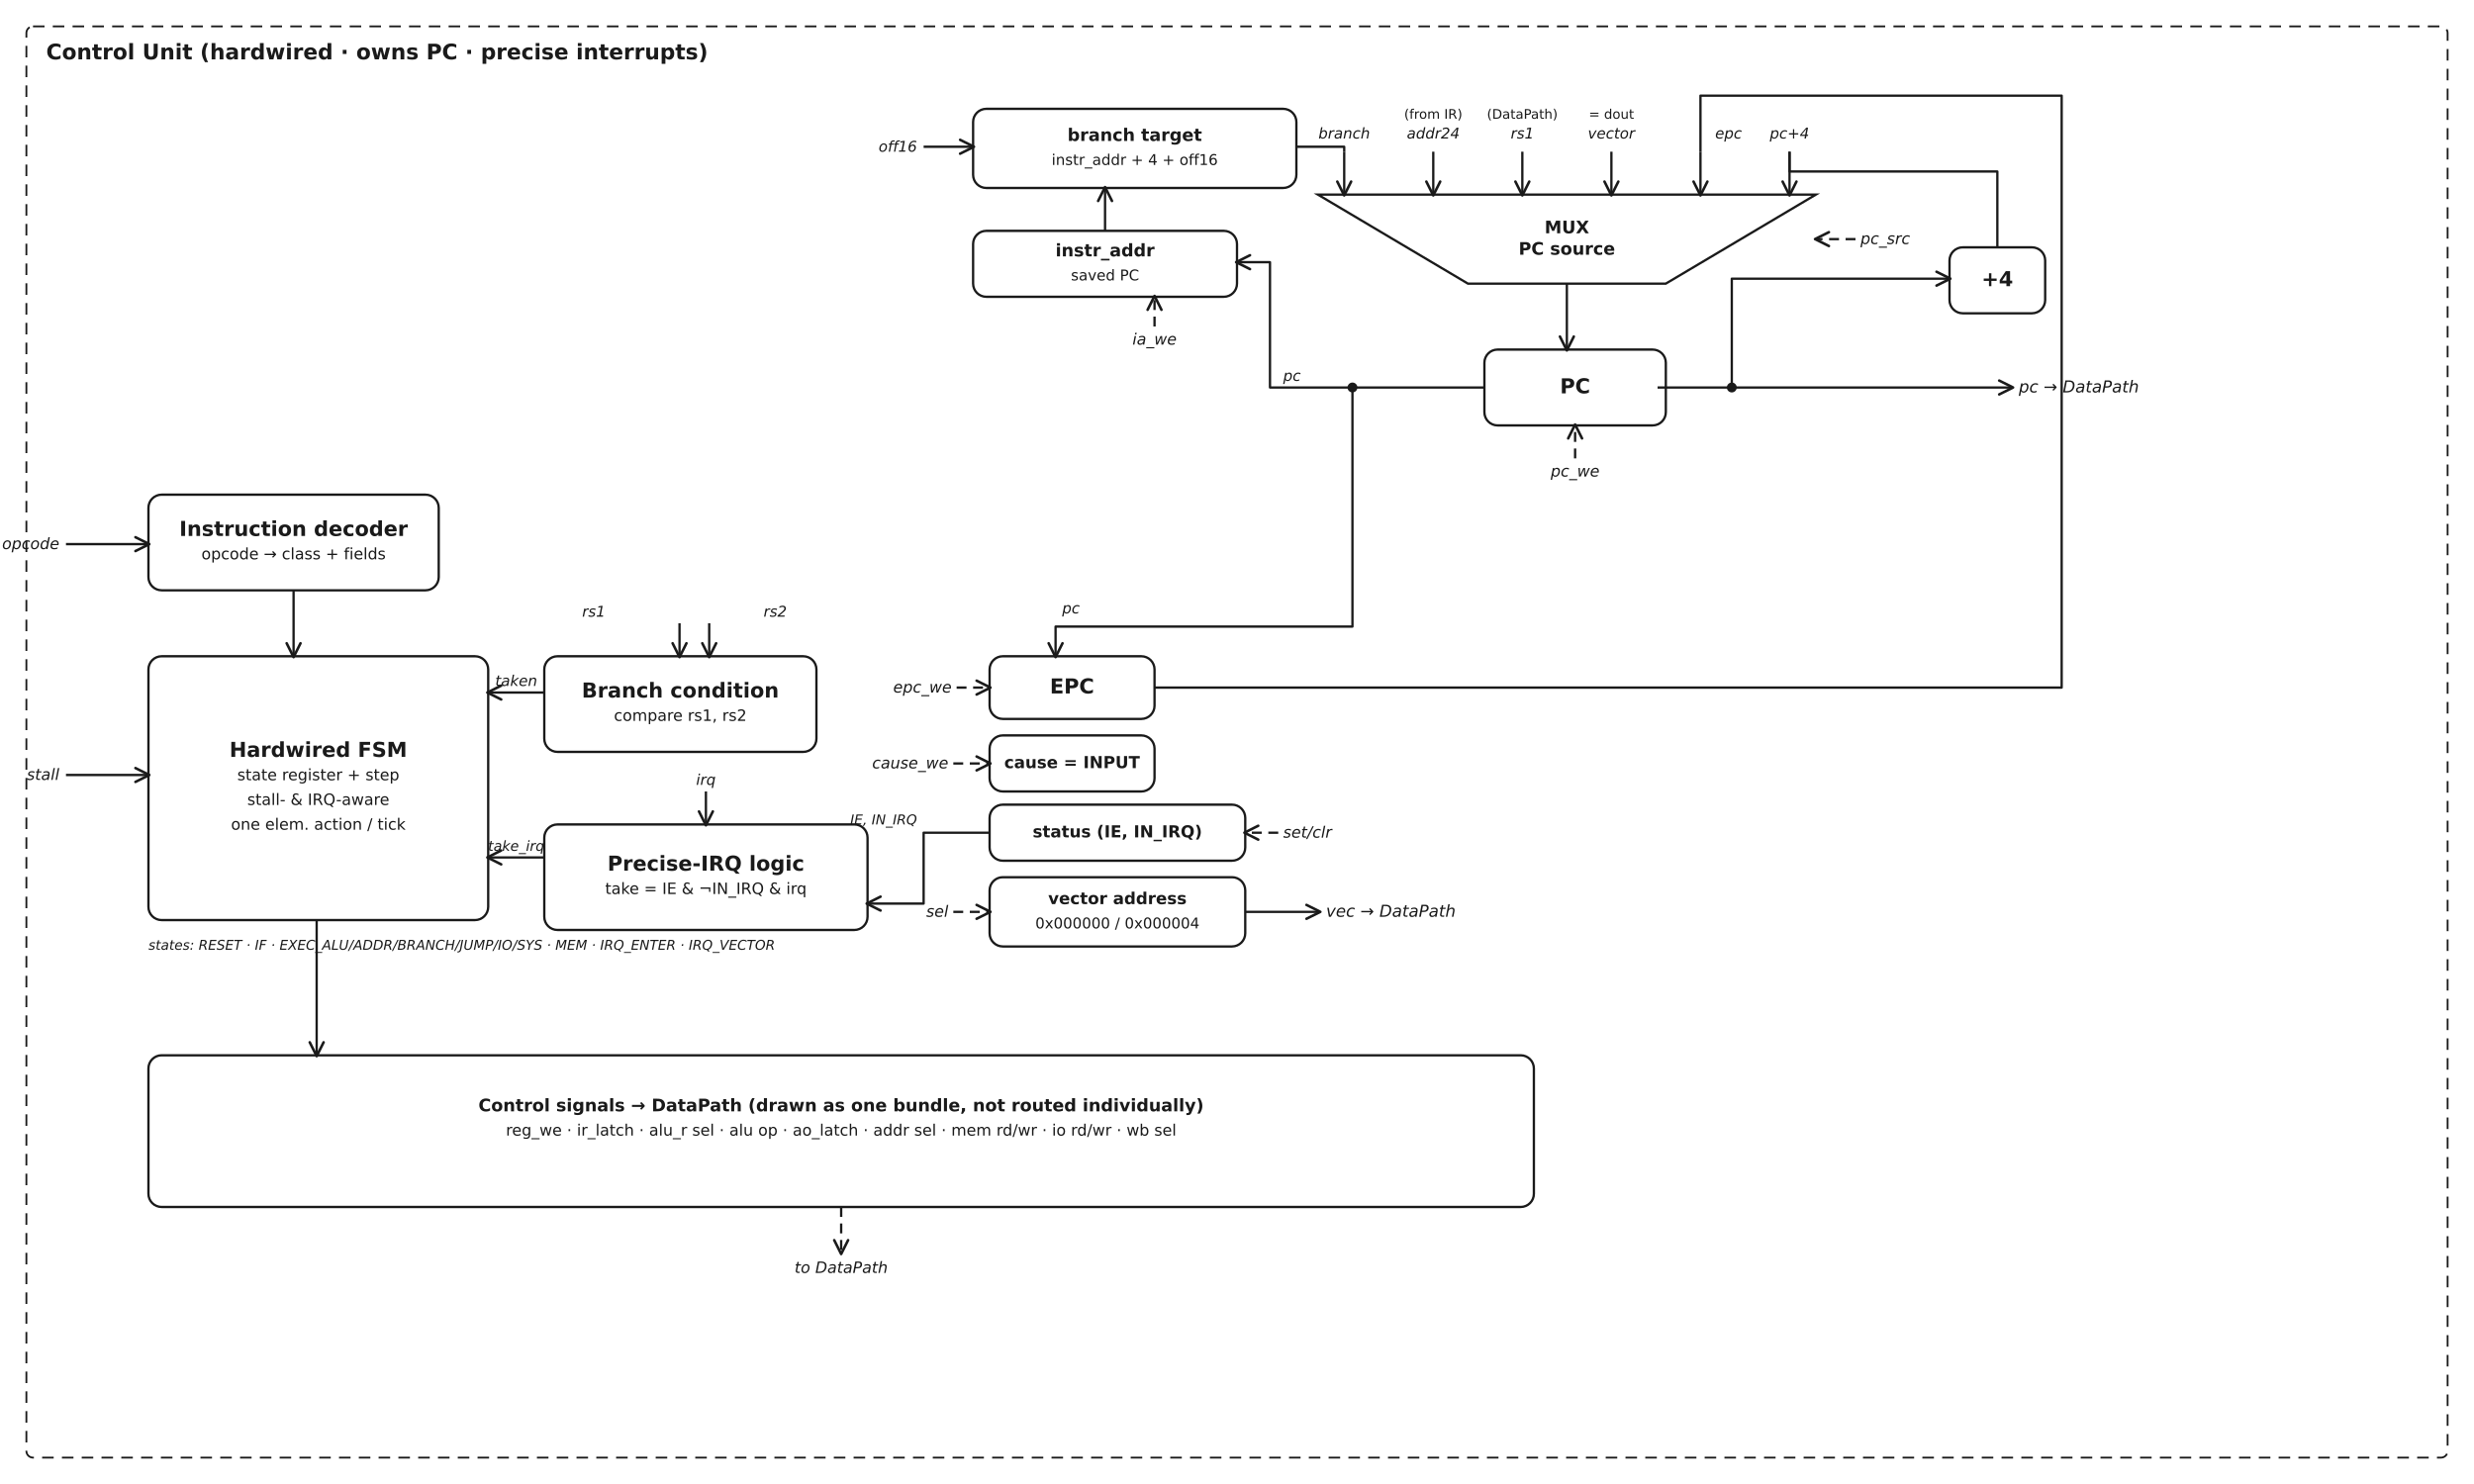
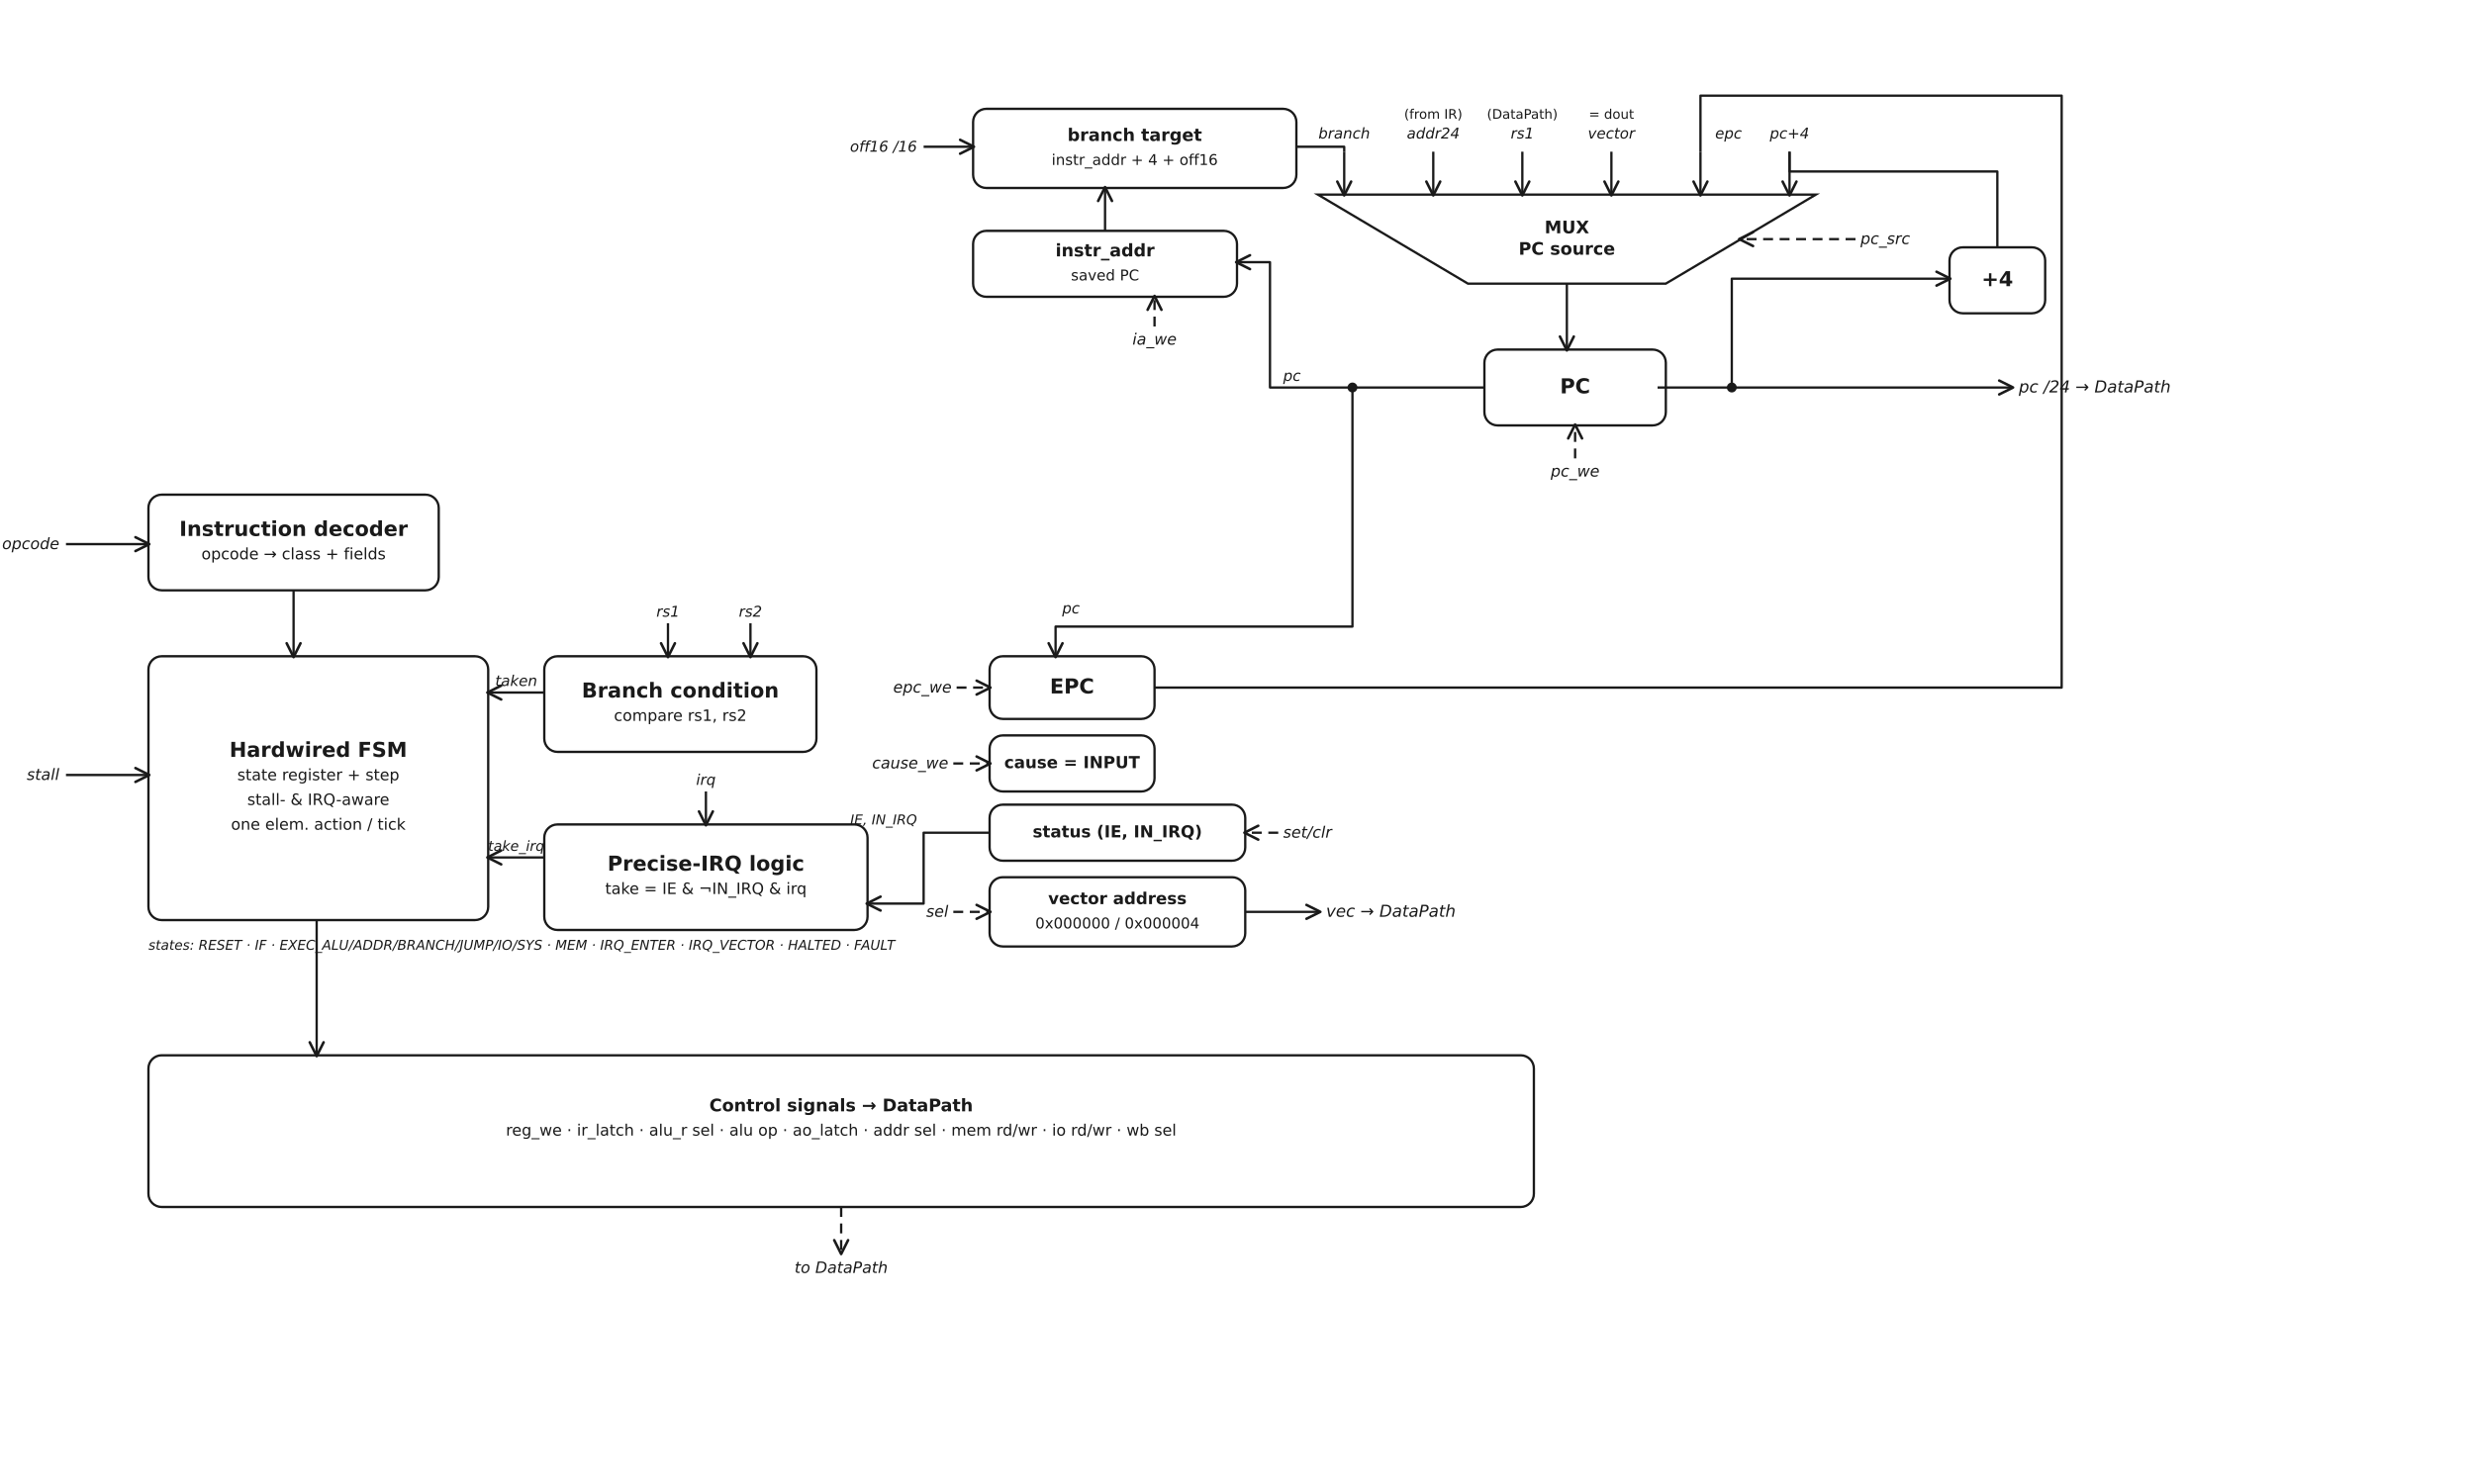
<svg xmlns="http://www.w3.org/2000/svg" viewBox="0 0 1500 900" font-family="DejaVu Sans, Arial, Helvetica, sans-serif">
  <rect x="0" y="0" width="1500" height="900" fill="#ffffff" />
  <defs>
    <marker id="a" viewBox="0 0 10 10" refX="8.5" refY="5" markerWidth="7.5" markerHeight="7.5" orient="auto-start-reverse">
      <path d="M1 1 L9 5 L1 9" fill="none" stroke="#1a1a1a" stroke-width="1.5" stroke-linecap="round" stroke-linejoin="round" />
    </marker>
    <marker id="ar" viewBox="0 0 10 10" refX="8.5" refY="5" markerWidth="7.5" markerHeight="7.5" orient="auto-start-reverse">
      <path d="M1 1 L9 5 L1 9" fill="none" stroke="#c0392b" stroke-width="1.5" stroke-linecap="round" stroke-linejoin="round" />
    </marker>
  </defs>
-   <rect x="16" y="16" width="1468" height="868" rx="4" fill="none" stroke="#1a1a1a" stroke-width="1.1" stroke-dasharray="7 5" />
-   <text x="28" y="36" font-size="13" font-weight="bold" fill="#1a1a1a">Control Unit  (hardwired · owns PC · precise interrupts)</text>
  <rect x="590" y="66" width="196" height="48" rx="8" fill="#ffffff" stroke="#1a1a1a" stroke-width="1.4" />
-   <text x="688.0" y="82.5" font-size="10.5" font-weight="bold" text-anchor="middle" dominant-baseline="middle" fill="#1a1a1a">branch target</text>
-   <text x="688.0" y="97.5" font-size="9" font-weight="normal" text-anchor="middle" dominant-baseline="middle" fill="#1a1a1a">instr_addr + 4 + off16</text>
  <rect x="590" y="140" width="160" height="40" rx="8" fill="#ffffff" stroke="#1a1a1a" stroke-width="1.4" />
-   <text x="670.0" y="152.5" font-size="10.5" font-weight="bold" text-anchor="middle" dominant-baseline="middle" fill="#1a1a1a">instr_addr</text>
-   <text x="670.0" y="167.5" font-size="9" font-weight="normal" text-anchor="middle" dominant-baseline="middle" fill="#1a1a1a">saved PC</text>
  <polygon points="799.0,118 1101.0,118 1010.0,172 890.0,172" fill="#ffffff" stroke="#1a1a1a" stroke-width="1.4" />
-   <text x="950" y="138.5" font-size="10.5" font-weight="bold" text-anchor="middle" dominant-baseline="middle" fill="#1a1a1a">MUX</text>
-   <text x="950" y="151.5" font-size="10.5" font-weight="bold" text-anchor="middle" dominant-baseline="middle" fill="#1a1a1a">PC source</text>
  <rect x="900" y="212" width="110" height="46" rx="8" fill="#ffffff" stroke="#1a1a1a" stroke-width="1.4" />
-   <text x="955.0" y="235.0" font-size="12.5" font-weight="bold" text-anchor="middle" dominant-baseline="middle" fill="#1a1a1a">PC</text>
  <rect x="1182" y="150" width="58" height="40" rx="8" fill="#ffffff" stroke="#1a1a1a" stroke-width="1.4" />
-   <text x="1211.0" y="170.0" font-size="12.5" font-weight="bold" text-anchor="middle" dominant-baseline="middle" fill="#1a1a1a">+4</text>
  <path d="M 815,92 L 815,118" fill="none" stroke="#1a1a1a" stroke-width="1.4" stroke-linejoin="round" marker-end="url(#a)" />
-   <text x="815" y="84" font-size="9" text-anchor="middle" font-style="italic" fill="#1a1a1a">branch</text>
  <path d="M 869,92 L 869,118" fill="none" stroke="#1a1a1a" stroke-width="1.4" stroke-linejoin="round" marker-end="url(#a)" />
-   <text x="869" y="84" font-size="9" text-anchor="middle" font-style="italic" fill="#1a1a1a">addr24</text>
  <path d="M 923,92 L 923,118" fill="none" stroke="#1a1a1a" stroke-width="1.4" stroke-linejoin="round" marker-end="url(#a)" />
-   <text x="923" y="84" font-size="9" text-anchor="middle" font-style="italic" fill="#1a1a1a">rs1</text>
  <path d="M 977,92 L 977,118" fill="none" stroke="#1a1a1a" stroke-width="1.4" stroke-linejoin="round" marker-end="url(#a)" />
-   <text x="977" y="84" font-size="9" text-anchor="middle" font-style="italic" fill="#1a1a1a">vector</text>
  <path d="M 1031,92 L 1031,118" fill="none" stroke="#1a1a1a" stroke-width="1.4" stroke-linejoin="round" marker-end="url(#a)" />
-   <text x="1048" y="84" font-size="9" text-anchor="middle" font-style="italic" fill="#1a1a1a">epc</text>
  <path d="M 1085,92 L 1085,118" fill="none" stroke="#1a1a1a" stroke-width="1.4" stroke-linejoin="round" marker-end="url(#a)" />
-   <text x="1085" y="84" font-size="9" text-anchor="middle" font-style="italic" fill="#1a1a1a">pc+4</text>
  <path d="M 786,89 L 815,89 L 815,92" fill="none" stroke="#1a1a1a" stroke-width="1.4" stroke-linejoin="round" />
-   <text x="869" y="72" font-size="8" text-anchor="middle" fill="#1a1a1a">(from IR)</text>
-   <text x="923" y="72" font-size="8" text-anchor="middle" fill="#1a1a1a">(DataPath)</text>
-   <text x="977" y="72" font-size="8" text-anchor="middle" fill="#1a1a1a">= dout</text>
  <path d="M 1005,235 L 1220,235" fill="none" stroke="#1a1a1a" stroke-width="1.4" stroke-linejoin="round" marker-end="url(#a)" />
-   <text x="1224" y="238" font-size="10" text-anchor="start" font-style="italic" fill="#1a1a1a">pc → DataPath</text>
  <circle cx="1050" cy="235" r="3.0" fill="#1a1a1a" />
  <path d="M 1050,235 L 1050,169 L 1182,169" fill="none" stroke="#1a1a1a" stroke-width="1.4" stroke-linejoin="round" marker-end="url(#a)" />
  <path d="M 1211,150 L 1211,104 L 1085,104 L 1085,92" fill="none" stroke="#1a1a1a" stroke-width="1.4" stroke-linejoin="round" />
  <path d="M 950,172 L 950,212" fill="none" stroke="#1a1a1a" stroke-width="1.4" stroke-linejoin="round" marker-end="url(#a)" />
  <path d="M 900,235 L 770,235 L 770,159 L 750,159" fill="none" stroke="#1a1a1a" stroke-width="1.4" stroke-linejoin="round" marker-end="url(#a)" />
-   <text x="778" y="231" font-size="9" text-anchor="start" font-style="italic" fill="#1a1a1a">pc</text>
  <path d="M 670,140 L 670,114" fill="none" stroke="#1a1a1a" stroke-width="1.4" stroke-linejoin="round" marker-end="url(#a)" />
  <path d="M 560,89 L 590,89" fill="none" stroke="#1a1a1a" stroke-width="1.4" stroke-linejoin="round" marker-end="url(#a)" />
-   <text x="556" y="92" font-size="9" text-anchor="end" font-style="italic" fill="#1a1a1a">off16</text>
  <path d="M 955,278 L 955,258" fill="none" stroke="#1a1a1a" stroke-width="1.4" stroke-dasharray="6 4" stroke-linejoin="round" marker-end="url(#a)" />
+   <path d="M 700,198 L 700,180" fill="none" stroke="#1a1a1a" stroke-width="1.4" stroke-dasharray="6 4" stroke-linejoin="round" marker-end="url(#a)" />
+   <path d="M 1125,145 L 1055,145" fill="none" stroke="#1a1a1a" stroke-width="1.4" stroke-dasharray="6 4" stroke-linejoin="round" marker-end="url(#a)" />
+   <rect x="90" y="300" width="176" height="58" rx="8" fill="#ffffff" stroke="#1a1a1a" stroke-width="1.4" />
+   <rect x="90" y="398" width="206" height="160" rx="8" fill="#ffffff" stroke="#1a1a1a" stroke-width="1.4" />
+   <path d="M 178,358 L 178,398" fill="none" stroke="#1a1a1a" stroke-width="1.4" stroke-linejoin="round" marker-end="url(#a)" />
+   <path d="M 40,330 L 90,330" fill="none" stroke="#1a1a1a" stroke-width="1.4" stroke-linejoin="round" marker-end="url(#a)" />
+   <path d="M 40,470 L 90,470" fill="none" stroke="#1a1a1a" stroke-width="1.4" stroke-linejoin="round" marker-end="url(#a)" />
+   <rect x="330" y="398" width="165" height="58" rx="8" fill="#ffffff" stroke="#1a1a1a" stroke-width="1.4" />
+   <path d="M 405,378 L 405,398" fill="none" stroke="#1a1a1a" stroke-width="1.4" stroke-linejoin="round" marker-end="url(#a)" />
+   <path d="M 455,378 L 455,398" fill="none" stroke="#1a1a1a" stroke-width="1.4" stroke-linejoin="round" marker-end="url(#a)" />
+   <path d="M 330,420 L 296,420" fill="none" stroke="#1a1a1a" stroke-width="1.4" stroke-linejoin="round" marker-end="url(#a)" />
+   <rect x="330" y="500" width="196" height="64" rx="8" fill="#ffffff" stroke="#1a1a1a" stroke-width="1.4" />
+   <path d="M 428,480 L 428,500" fill="none" stroke="#1a1a1a" stroke-width="1.4" stroke-linejoin="round" marker-end="url(#a)" />
+   <path d="M 330,520 L 296,520" fill="none" stroke="#1a1a1a" stroke-width="1.4" stroke-linejoin="round" marker-end="url(#a)" />
+   <rect x="600" y="398" width="100" height="38" rx="8" fill="#ffffff" stroke="#1a1a1a" stroke-width="1.4" />
+   <path d="M 580,417 L 600,417" fill="none" stroke="#1a1a1a" stroke-width="1.4" stroke-dasharray="6 4" stroke-linejoin="round" marker-end="url(#a)" />
+   <circle cx="820" cy="235" r="3.0" fill="#1a1a1a" />
+   <path d="M 820,235 L 820,380 L 640,380 L 640,398" fill="none" stroke="#1a1a1a" stroke-width="1.4" stroke-linejoin="round" marker-end="url(#a)" />
+   <rect x="600" y="446" width="100" height="34" rx="8" fill="#ffffff" stroke="#1a1a1a" stroke-width="1.4" />
+   <path d="M 578,463 L 600,463" fill="none" stroke="#1a1a1a" stroke-width="1.4" stroke-dasharray="6 4" stroke-linejoin="round" marker-end="url(#a)" />
+   <rect x="600" y="488" width="155" height="34" rx="8" fill="#ffffff" stroke="#1a1a1a" stroke-width="1.4" />
+   <path d="M 775,505 L 755,505" fill="none" stroke="#1a1a1a" stroke-width="1.4" stroke-dasharray="6 4" stroke-linejoin="round" marker-end="url(#a)" />
+   <path d="M 600,505 L 560,505 L 560,548 L 526,548" fill="none" stroke="#1a1a1a" stroke-width="1.4" stroke-linejoin="round" marker-end="url(#a)" />
+   <rect x="600" y="532" width="155" height="42" rx="8" fill="#ffffff" stroke="#1a1a1a" stroke-width="1.4" />
+   <path d="M 578,553 L 600,553" fill="none" stroke="#1a1a1a" stroke-width="1.4" stroke-dasharray="6 4" stroke-linejoin="round" marker-end="url(#a)" />
+   <path d="M 755,553 L 800,553" fill="none" stroke="#1a1a1a" stroke-width="1.4" stroke-linejoin="round" marker-end="url(#a)" />
+   <path d="M 700,417 L 1250,417 L 1250,58 L 1031,58 L 1031,92" fill="none" stroke="#1a1a1a" stroke-width="1.4" stroke-linejoin="round" />
+   <rect x="90" y="640" width="840" height="92" rx="8" fill="#ffffff" stroke="#1a1a1a" stroke-width="1.4" />
+   <path d="M 192,558 L 192,640" fill="none" stroke="#1a1a1a" stroke-width="1.4" stroke-linejoin="round" marker-end="url(#a)" />
+   <path d="M 510,732 L 510,760" fill="none" stroke="#1a1a1a" stroke-width="1.4" stroke-dasharray="6 4" stroke-linejoin="round" marker-end="url(#a)" />
+   <text x="688.0" y="82.5" font-size="10.5" font-weight="bold" text-anchor="middle" dominant-baseline="middle" fill="#1a1a1a">branch target</text>
+   <text x="688.0" y="97.5" font-size="9" font-weight="normal" text-anchor="middle" dominant-baseline="middle" fill="#1a1a1a">instr_addr + 4 + off16</text>
+   <text x="670.0" y="152.5" font-size="10.5" font-weight="bold" text-anchor="middle" dominant-baseline="middle" fill="#1a1a1a">instr_addr</text>
+   <text x="670.0" y="167.5" font-size="9" font-weight="normal" text-anchor="middle" dominant-baseline="middle" fill="#1a1a1a">saved PC</text>
+   <text x="950" y="138.5" font-size="10.5" font-weight="bold" text-anchor="middle" dominant-baseline="middle" fill="#1a1a1a">MUX</text>
+   <text x="950" y="151.5" font-size="10.5" font-weight="bold" text-anchor="middle" dominant-baseline="middle" fill="#1a1a1a">PC source</text>
+   <text x="955.0" y="235.0" font-size="12.5" font-weight="bold" text-anchor="middle" dominant-baseline="middle" fill="#1a1a1a">PC</text>
+   <text x="1211.0" y="170.0" font-size="12.5" font-weight="bold" text-anchor="middle" dominant-baseline="middle" fill="#1a1a1a">+4</text>
+   <text x="815" y="84" font-size="9" text-anchor="middle" font-style="italic" fill="#1a1a1a">branch</text>
+   <text x="869" y="84" font-size="9" text-anchor="middle" font-style="italic" fill="#1a1a1a">addr24</text>
+   <text x="923" y="84" font-size="9" text-anchor="middle" font-style="italic" fill="#1a1a1a">rs1</text>
+   <text x="977" y="84" font-size="9" text-anchor="middle" font-style="italic" fill="#1a1a1a">vector</text>
+   <text x="1048" y="84" font-size="9" text-anchor="middle" font-style="italic" fill="#1a1a1a">epc</text>
+   <text x="1085" y="84" font-size="9" text-anchor="middle" font-style="italic" fill="#1a1a1a">pc+4</text>
+   <text x="869" y="72" font-size="8" text-anchor="middle" fill="#1a1a1a">(from IR)</text>
+   <text x="923" y="72" font-size="8" text-anchor="middle" fill="#1a1a1a">(DataPath)</text>
+   <text x="977" y="72" font-size="8" text-anchor="middle" fill="#1a1a1a">= dout</text>
+   <text x="1224" y="238" font-size="10" text-anchor="start" font-style="italic" fill="#1a1a1a">pc /24 → DataPath</text>
+   <text x="778" y="231" font-size="9" text-anchor="start" font-style="italic" fill="#1a1a1a">pc</text>
+   <text x="556" y="92" font-size="9" text-anchor="end" font-style="italic" fill="#1a1a1a">off16 /16</text>
  <text x="955" y="289" font-size="9.5" text-anchor="middle" font-style="italic" fill="#1a1a1a">pc_we</text>
-   <path d="M 700,198 L 700,180" fill="none" stroke="#1a1a1a" stroke-width="1.4" stroke-dasharray="6 4" stroke-linejoin="round" marker-end="url(#a)" />
  <text x="700" y="209" font-size="9.5" text-anchor="middle" font-style="italic" fill="#1a1a1a">ia_we</text>
-   <path d="M 1125,145 L 1101,145" fill="none" stroke="#1a1a1a" stroke-width="1.4" stroke-dasharray="6 4" stroke-linejoin="round" marker-end="url(#a)" />
  <text x="1128" y="148" font-size="9.5" text-anchor="start" font-style="italic" fill="#1a1a1a">pc_src</text>
-   <rect x="90" y="300" width="176" height="58" rx="8" fill="#ffffff" stroke="#1a1a1a" stroke-width="1.4" />
  <text x="178.0" y="321.5" font-size="12.5" font-weight="bold" text-anchor="middle" dominant-baseline="middle" fill="#1a1a1a">Instruction decoder</text>
  <text x="178.0" y="336.5" font-size="9.5" font-weight="normal" text-anchor="middle" dominant-baseline="middle" fill="#1a1a1a">opcode → class + fields</text>
-   <rect x="90" y="398" width="206" height="160" rx="8" fill="#ffffff" stroke="#1a1a1a" stroke-width="1.4" />
  <text x="193.0" y="455.5" font-size="12.5" font-weight="bold" text-anchor="middle" dominant-baseline="middle" fill="#1a1a1a">Hardwired FSM</text>
  <text x="193.0" y="470.5" font-size="9.5" font-weight="normal" text-anchor="middle" dominant-baseline="middle" fill="#1a1a1a">state register + step</text>
  <text x="193.0" y="485.5" font-size="9.5" font-weight="normal" text-anchor="middle" dominant-baseline="middle" fill="#1a1a1a">stall- &amp; IRQ-aware</text>
  <text x="193.0" y="500.5" font-size="9.5" font-weight="normal" text-anchor="middle" dominant-baseline="middle" fill="#1a1a1a">one elem. action / tick</text>
-   <text x="90" y="576" font-size="8.2" text-anchor="start" font-style="italic" fill="#1a1a1a">states: RESET · IF · EXEC_ALU/ADDR/BRANCH/JUMP/IO/SYS · MEM · IRQ_ENTER · IRQ_VECTOR</text>
-   <path d="M 178,358 L 178,398" fill="none" stroke="#1a1a1a" stroke-width="1.4" stroke-linejoin="round" marker-end="url(#a)" />
-   <path d="M 40,330 L 90,330" fill="none" stroke="#1a1a1a" stroke-width="1.4" stroke-linejoin="round" marker-end="url(#a)" />
+   <text x="90" y="576" font-size="8.2" text-anchor="start" font-style="italic" fill="#1a1a1a">states: RESET · IF · EXEC_ALU/ADDR/BRANCH/JUMP/IO/SYS · MEM · IRQ_ENTER · IRQ_VECTOR · HALTED · FAULT</text>
  <text x="36" y="333" font-size="9.5" text-anchor="end" font-style="italic" fill="#1a1a1a">opcode</text>
-   <path d="M 40,470 L 90,470" fill="none" stroke="#1a1a1a" stroke-width="1.4" stroke-linejoin="round" marker-end="url(#a)" />
  <text x="36" y="473" font-size="9.5" text-anchor="end" font-style="italic" fill="#1a1a1a">stall</text>
-   <rect x="330" y="398" width="165" height="58" rx="8" fill="#ffffff" stroke="#1a1a1a" stroke-width="1.4" />
  <text x="412.5" y="419.5" font-size="12.5" font-weight="bold" text-anchor="middle" dominant-baseline="middle" fill="#1a1a1a">Branch condition</text>
  <text x="412.5" y="434.5" font-size="9.5" font-weight="normal" text-anchor="middle" dominant-baseline="middle" fill="#1a1a1a">compare rs1, rs2</text>
-   <path d="M 412,378 L 412,398" fill="none" stroke="#1a1a1a" stroke-width="1.4" stroke-linejoin="round" marker-end="url(#a)" />
-   <text x="360" y="374" font-size="9" text-anchor="middle" font-style="italic" fill="#1a1a1a">rs1</text>
-   <text x="470" y="374" font-size="9" text-anchor="middle" font-style="italic" fill="#1a1a1a">rs2</text>
-   <path d="M 430,378 L 430,398" fill="none" stroke="#1a1a1a" stroke-width="1.4" stroke-linejoin="round" marker-end="url(#a)" />
-   <path d="M 330,420 L 296,420" fill="none" stroke="#1a1a1a" stroke-width="1.4" stroke-linejoin="round" marker-end="url(#a)" />
+   <text x="405" y="374" font-size="9" text-anchor="middle" font-style="italic" fill="#1a1a1a">rs1</text>
+   <text x="455" y="374" font-size="9" text-anchor="middle" font-style="italic" fill="#1a1a1a">rs2</text>
  <text x="313" y="416" font-size="9" text-anchor="middle" font-style="italic" fill="#1a1a1a">taken</text>
-   <rect x="330" y="500" width="196" height="64" rx="8" fill="#ffffff" stroke="#1a1a1a" stroke-width="1.4" />
  <text x="428.0" y="524.5" font-size="12.5" font-weight="bold" text-anchor="middle" dominant-baseline="middle" fill="#1a1a1a">Precise-IRQ logic</text>
  <text x="428.0" y="539.5" font-size="9.5" font-weight="normal" text-anchor="middle" dominant-baseline="middle" fill="#1a1a1a">take = IE &amp; ¬IN_IRQ &amp; irq</text>
-   <path d="M 428,480 L 428,500" fill="none" stroke="#1a1a1a" stroke-width="1.4" stroke-linejoin="round" marker-end="url(#a)" />
  <text x="428" y="476" font-size="9" text-anchor="middle" font-style="italic" fill="#1a1a1a">irq</text>
-   <path d="M 330,520 L 296,520" fill="none" stroke="#1a1a1a" stroke-width="1.4" stroke-linejoin="round" marker-end="url(#a)" />
  <text x="313" y="516" font-size="8.5" text-anchor="middle" font-style="italic" fill="#1a1a1a">take_irq</text>
-   <rect x="600" y="398" width="100" height="38" rx="8" fill="#ffffff" stroke="#1a1a1a" stroke-width="1.4" />
  <text x="650.0" y="417.0" font-size="12.5" font-weight="bold" text-anchor="middle" dominant-baseline="middle" fill="#1a1a1a">EPC</text>
-   <path d="M 580,417 L 600,417" fill="none" stroke="#1a1a1a" stroke-width="1.4" stroke-dasharray="6 4" stroke-linejoin="round" marker-end="url(#a)" />
  <text x="577" y="420" font-size="9.5" text-anchor="end" font-style="italic" fill="#1a1a1a">epc_we</text>
-   <circle cx="820" cy="235" r="3.0" fill="#1a1a1a" />
-   <path d="M 820,235 L 820,380 L 640,380 L 640,398" fill="none" stroke="#1a1a1a" stroke-width="1.4" stroke-linejoin="round" marker-end="url(#a)" />
  <text x="644" y="372" font-size="9" text-anchor="start" font-style="italic" fill="#1a1a1a">pc</text>
-   <rect x="600" y="446" width="100" height="34" rx="8" fill="#ffffff" stroke="#1a1a1a" stroke-width="1.4" />
  <text x="650.0" y="463.0" font-size="10" font-weight="bold" text-anchor="middle" dominant-baseline="middle" fill="#1a1a1a">cause = INPUT</text>
-   <path d="M 578,463 L 600,463" fill="none" stroke="#1a1a1a" stroke-width="1.4" stroke-dasharray="6 4" stroke-linejoin="round" marker-end="url(#a)" />
  <text x="575" y="466" font-size="9.5" text-anchor="end" font-style="italic" fill="#1a1a1a">cause_we</text>
-   <rect x="600" y="488" width="155" height="34" rx="8" fill="#ffffff" stroke="#1a1a1a" stroke-width="1.4" />
  <text x="677.5" y="505.0" font-size="10" font-weight="bold" text-anchor="middle" dominant-baseline="middle" fill="#1a1a1a">status (IE, IN_IRQ)</text>
-   <path d="M 775,505 L 755,505" fill="none" stroke="#1a1a1a" stroke-width="1.4" stroke-dasharray="6 4" stroke-linejoin="round" marker-end="url(#a)" />
  <text x="778" y="508" font-size="9.5" text-anchor="start" font-style="italic" fill="#1a1a1a">set/clr</text>
-   <path d="M 600,505 L 560,505 L 560,548 L 526,548" fill="none" stroke="#1a1a1a" stroke-width="1.4" stroke-linejoin="round" marker-end="url(#a)" />
  <text x="556" y="500" font-size="8.3" text-anchor="end" font-style="italic" fill="#1a1a1a">IE, IN_IRQ</text>
-   <rect x="600" y="532" width="155" height="42" rx="8" fill="#ffffff" stroke="#1a1a1a" stroke-width="1.4" />
  <text x="677.5" y="545.5" font-size="10" font-weight="bold" text-anchor="middle" dominant-baseline="middle" fill="#1a1a1a">vector address</text>
  <text x="677.5" y="560.5" font-size="9" font-weight="normal" text-anchor="middle" dominant-baseline="middle" fill="#1a1a1a">0x000000 / 0x000004</text>
-   <path d="M 578,553 L 600,553" fill="none" stroke="#1a1a1a" stroke-width="1.4" stroke-dasharray="6 4" stroke-linejoin="round" marker-end="url(#a)" />
  <text x="575" y="556" font-size="9.5" text-anchor="end" font-style="italic" fill="#1a1a1a">sel</text>
-   <path d="M 755,553 L 800,553" fill="none" stroke="#1a1a1a" stroke-width="1.4" stroke-linejoin="round" marker-end="url(#a)" />
  <text x="804" y="556" font-size="10" text-anchor="start" font-style="italic" fill="#1a1a1a">vec → DataPath</text>
-   <path d="M 700,417 L 1250,417 L 1250,58 L 1031,58 L 1031,92" fill="none" stroke="#1a1a1a" stroke-width="1.4" stroke-linejoin="round" />
-   <rect x="90" y="640" width="840" height="92" rx="8" fill="#ffffff" stroke="#1a1a1a" stroke-width="1.4" />
-   <text x="510.0" y="671.0" font-size="10.5" font-weight="bold" text-anchor="middle" dominant-baseline="middle" fill="#1a1a1a">Control signals  →  DataPath   (drawn as one bundle, not routed individually)</text>
+   <text x="510.0" y="671.0" font-size="10.5" font-weight="bold" text-anchor="middle" dominant-baseline="middle" fill="#1a1a1a">Control signals  →  DataPath</text>
  <text x="510.0" y="686.0" font-size="9.5" font-weight="normal" text-anchor="middle" dominant-baseline="middle" fill="#1a1a1a">reg_we · ir_latch · alu_r sel · alu op · ao_latch · addr sel · mem rd/wr · io rd/wr · wb sel</text>
-   <text x="510.0" y="701.0" font-size="9.5" font-weight="normal" text-anchor="middle" dominant-baseline="middle" fill="#1a1a1a" />
-   <path d="M 192,558 L 192,640" fill="none" stroke="#1a1a1a" stroke-width="1.4" stroke-linejoin="round" marker-end="url(#a)" />
-   <path d="M 510,732 L 510,760" fill="none" stroke="#1a1a1a" stroke-width="1.4" stroke-dasharray="6 4" stroke-linejoin="round" marker-end="url(#a)" />
  <text x="510" y="772" font-size="9.5" text-anchor="middle" font-style="italic" fill="#1a1a1a">to DataPath</text>
</svg>
